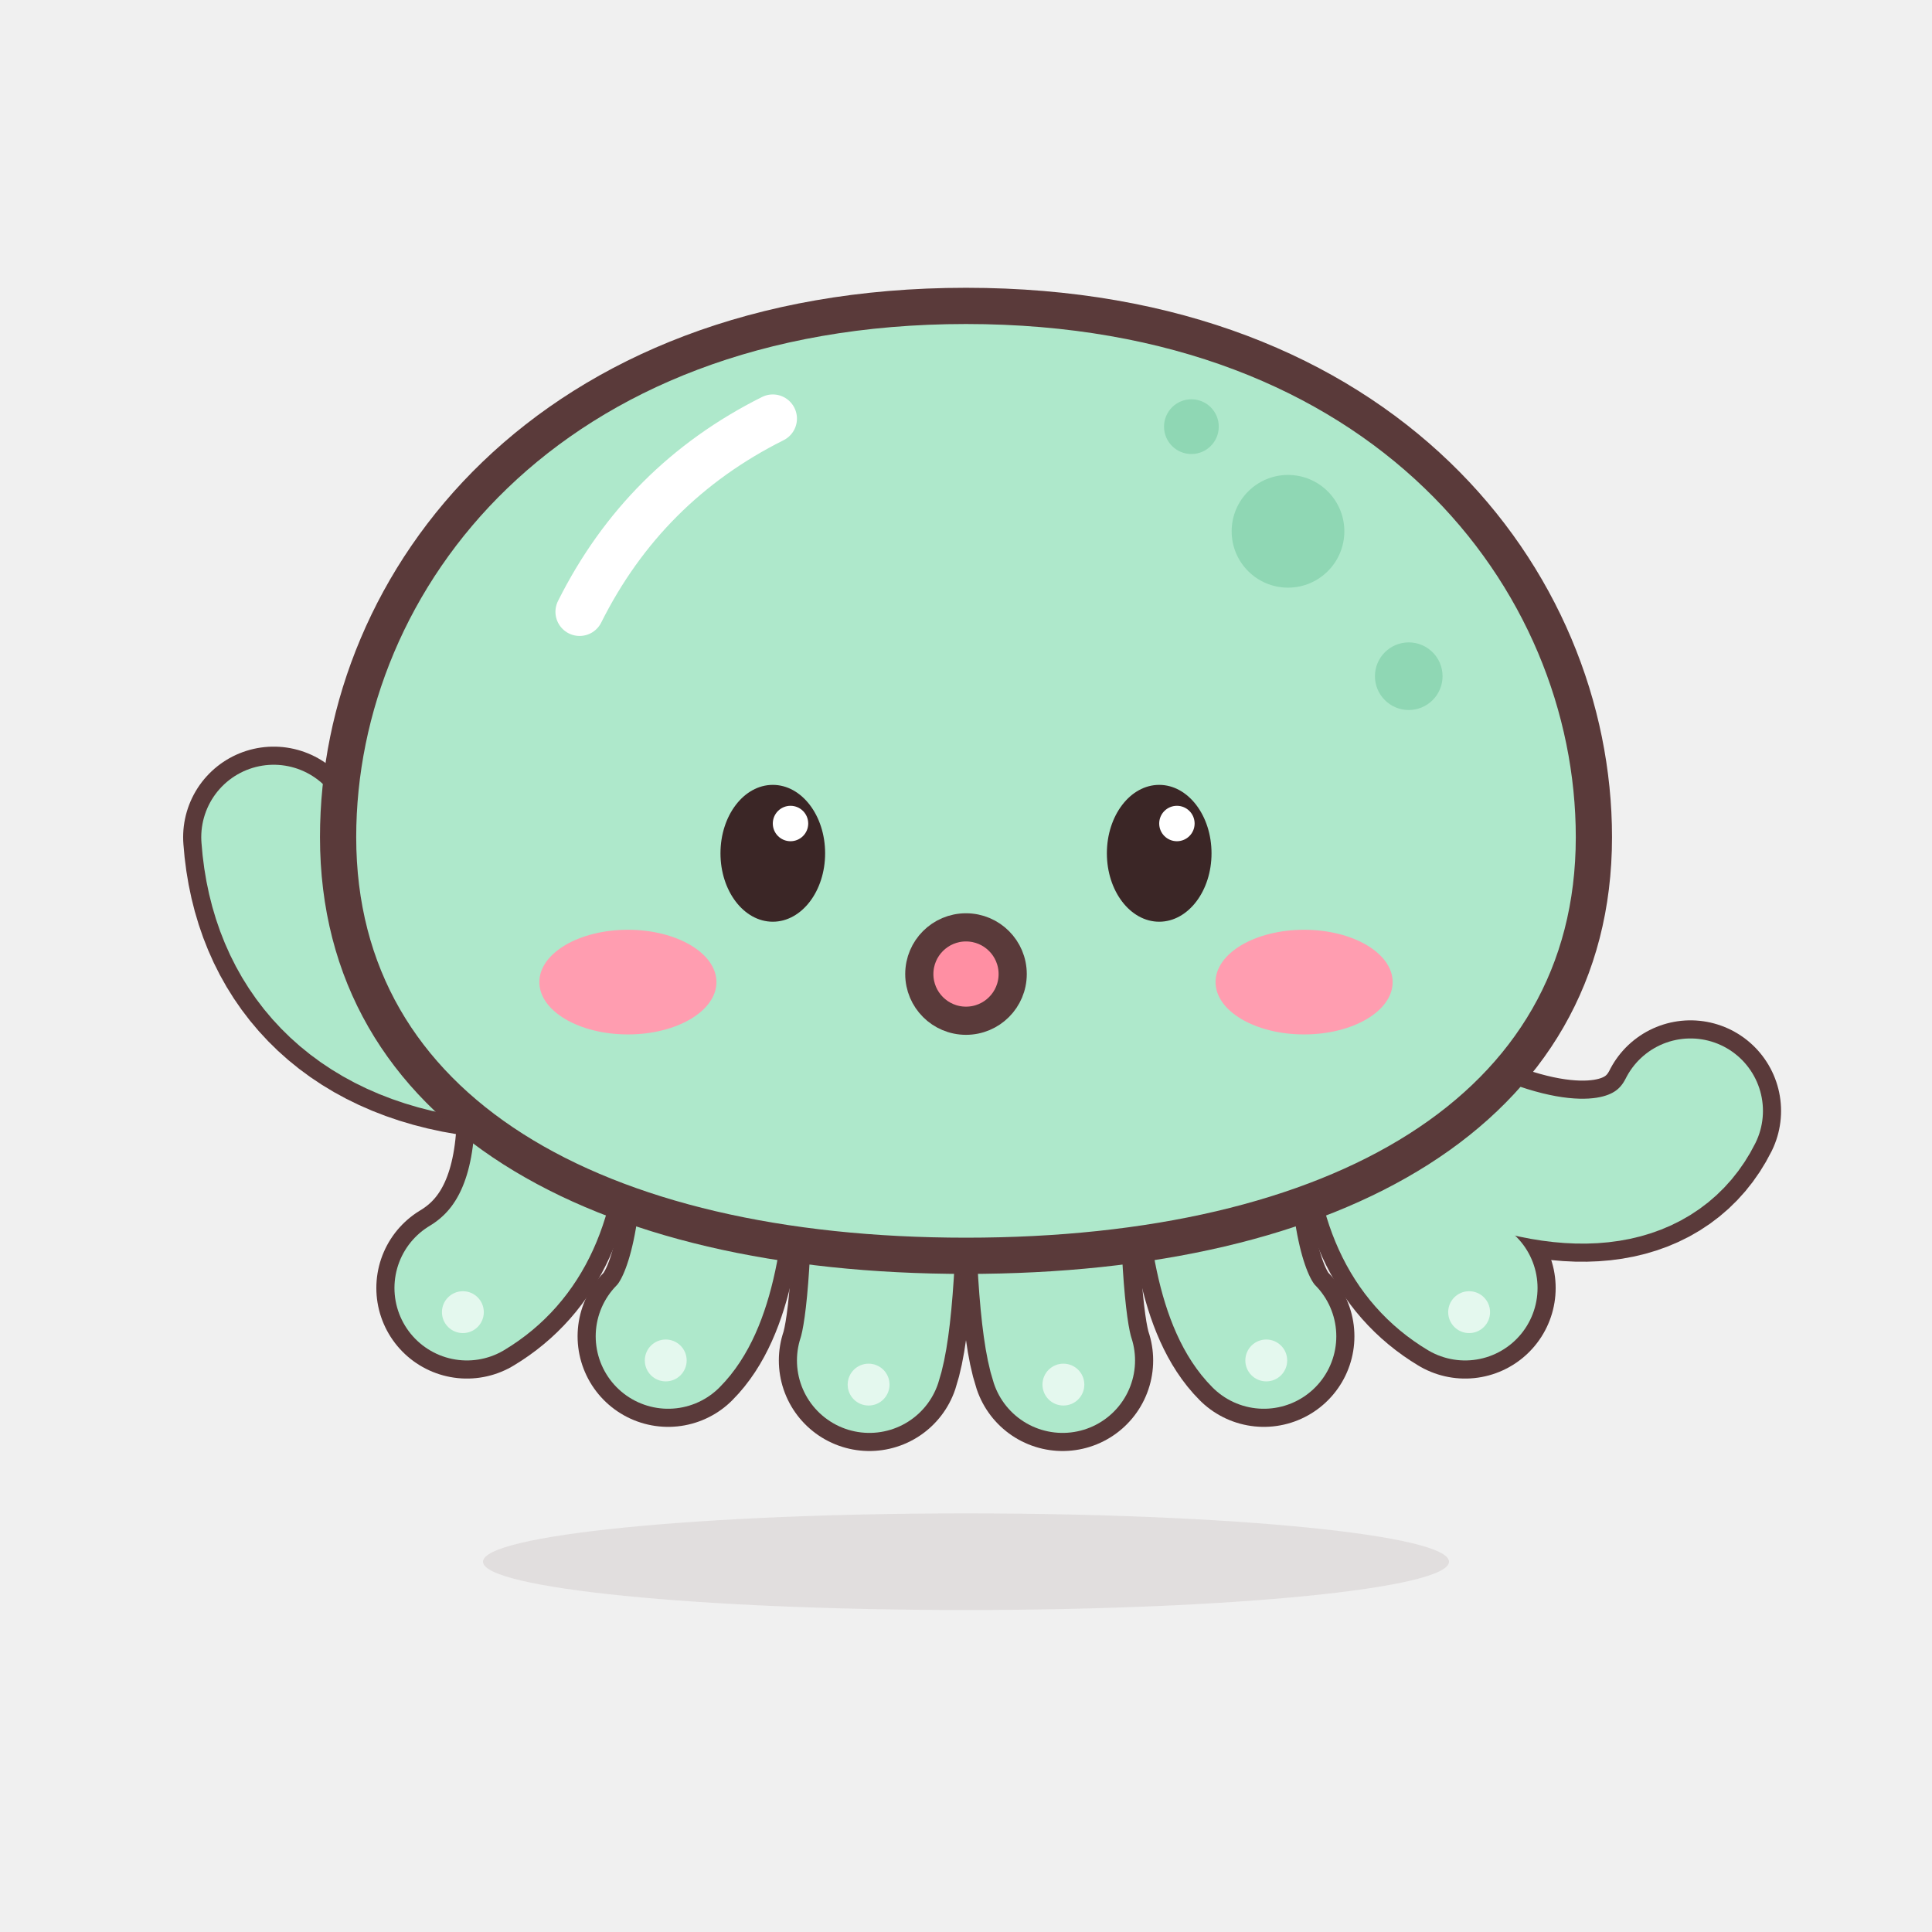
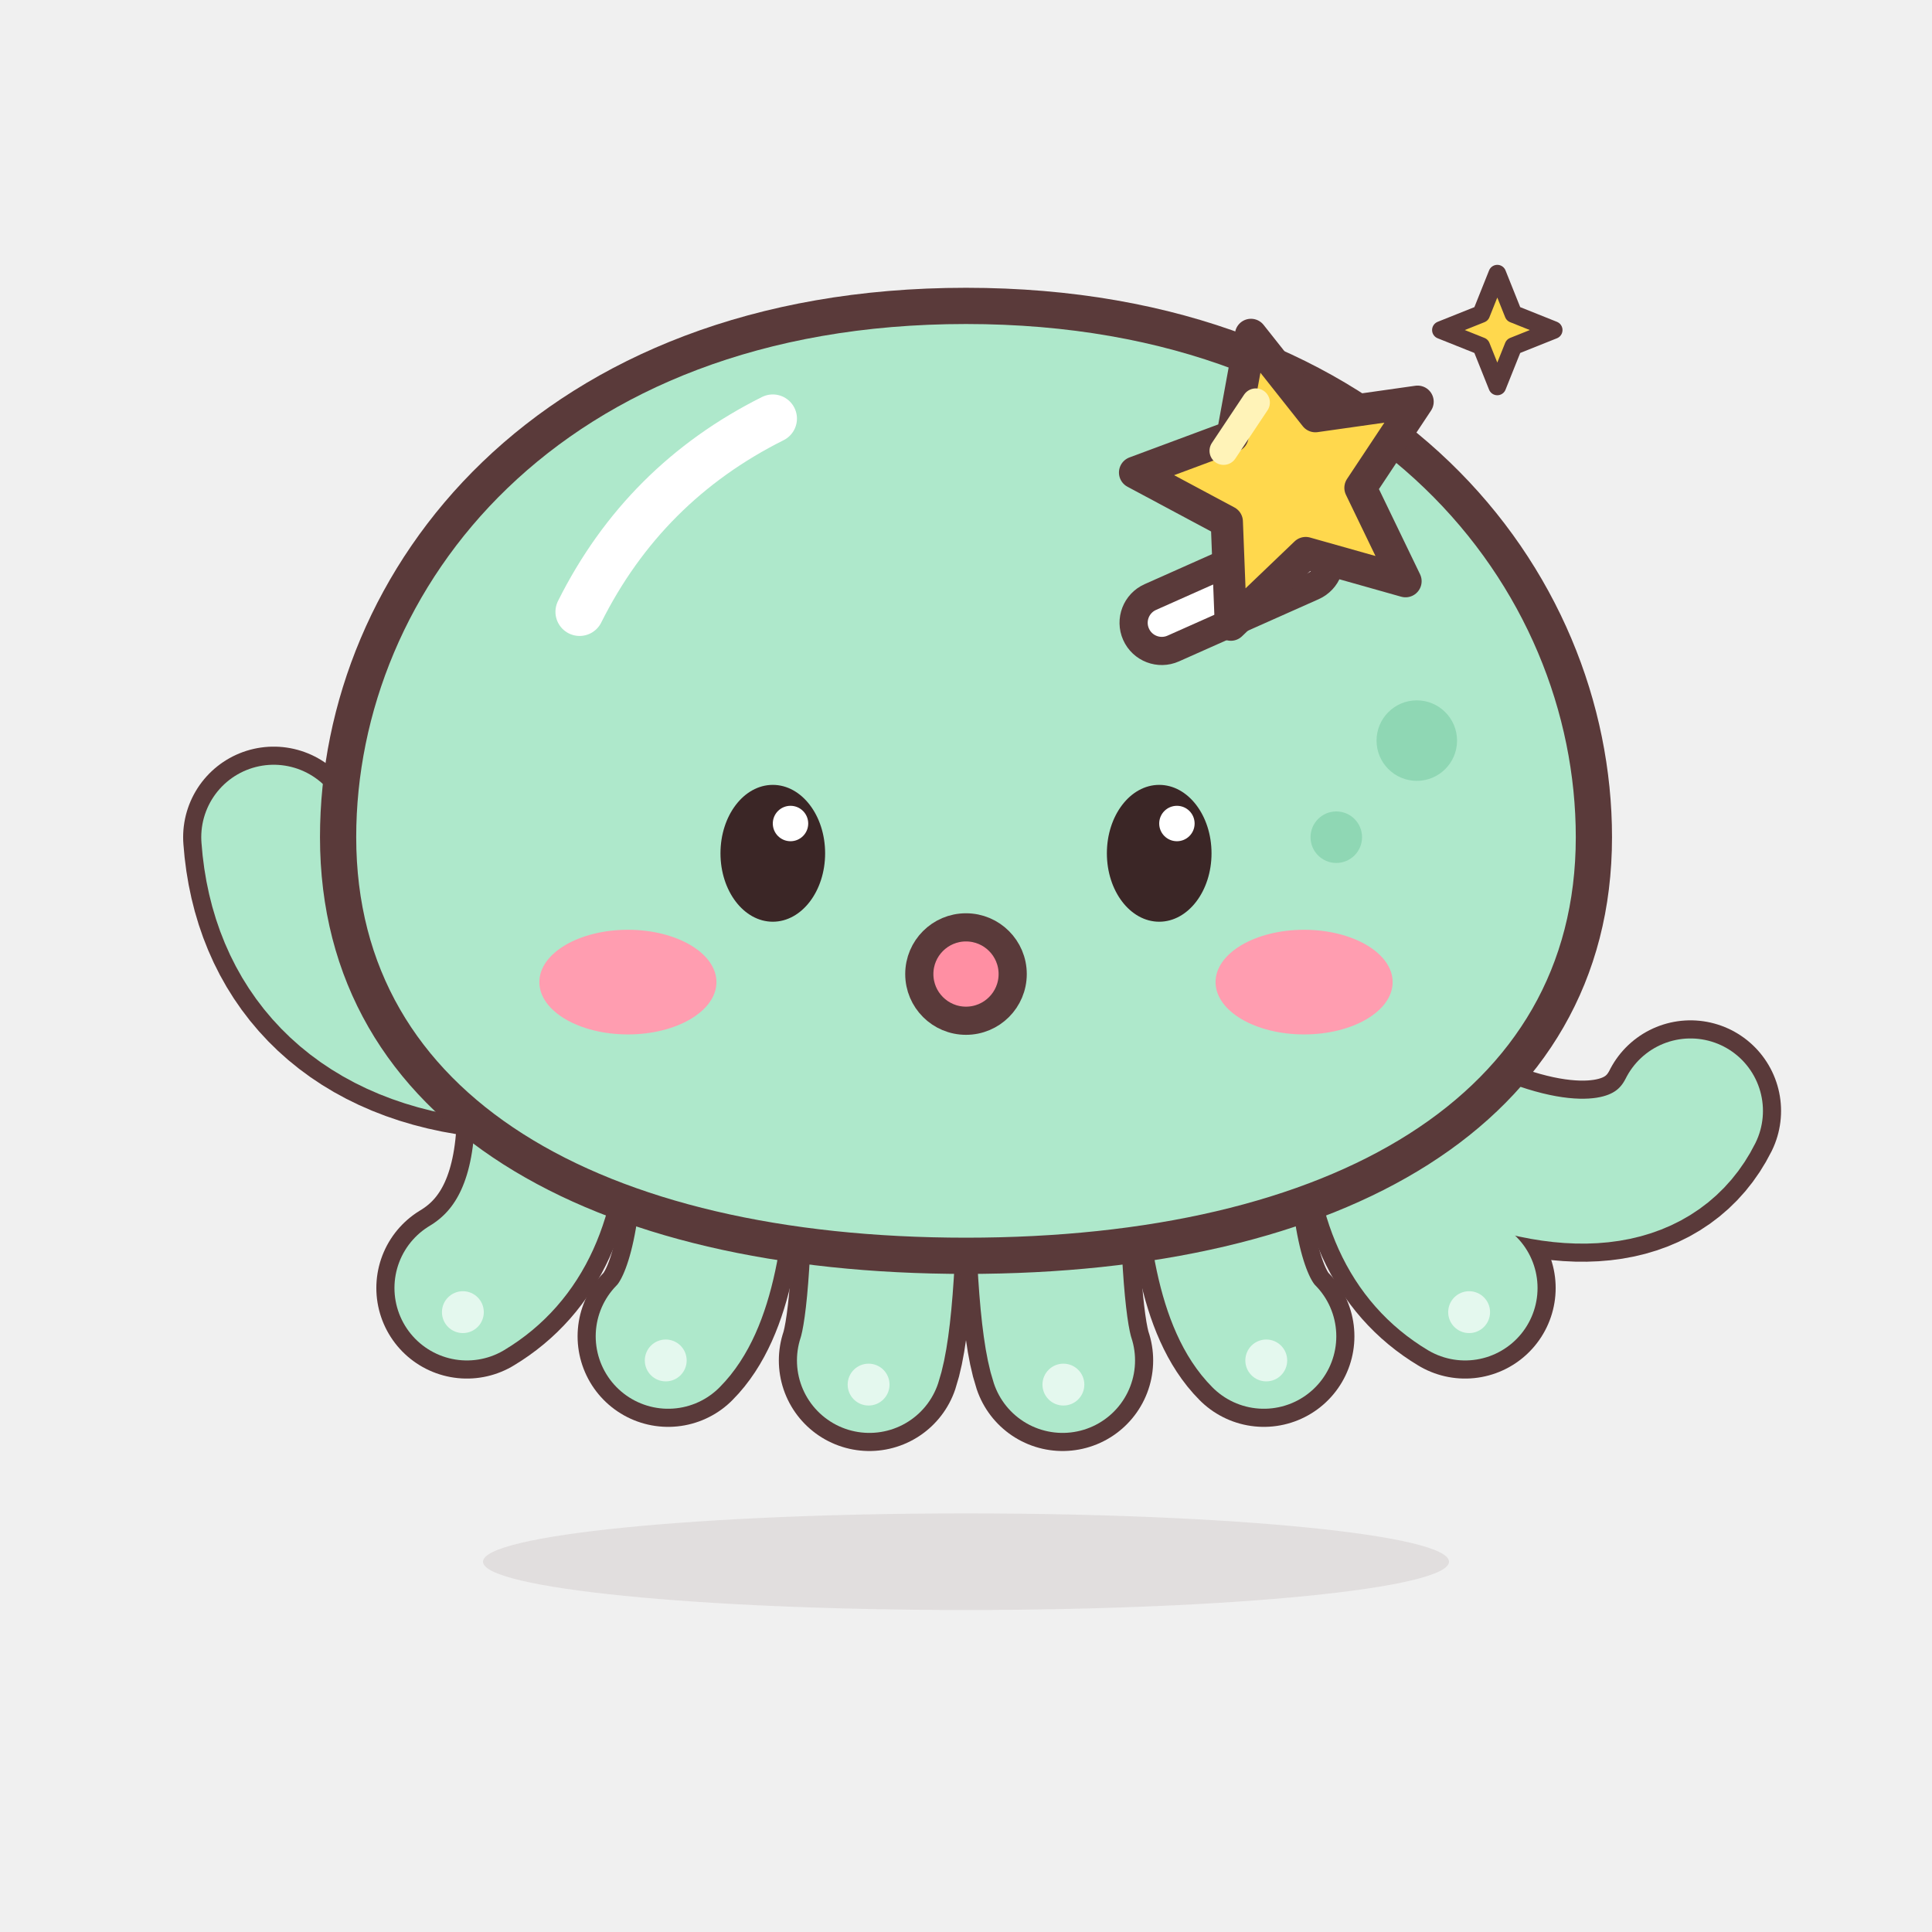
<svg xmlns="http://www.w3.org/2000/svg" viewBox="0 0 240 240" width="240" height="240">
  <ellipse cx="120" cy="194" rx="60" ry="6" fill="#5A3A3A" opacity="0.10" />
  <g fill="none" stroke-linecap="round" stroke-linejoin="round">
    <g stroke="#5A3A3A" stroke-width="22.5">
      <path d="M68 138 Q 68 154, 58 160" />
      <path d="M89 138 Q 89 160, 83 166" />
      <path d="M110 138 Q 110 163, 108 169" />
      <path d="M130 138 Q 130 163, 132 169" />
      <path d="M151 138 Q 151 160, 157 166" />
      <path d="M172 138 Q 172 154, 182 160" />
      <path d="M60 130 C 44 128, 35 118, 34 104" />
      <path d="M182 142 C 196 148, 206 146, 210 138" />
    </g>
    <g stroke="#AEE8CB" stroke-width="18">
      <path d="M68 138 Q 68 154, 58 160" />
      <path d="M89 138 Q 89 160, 83 166" />
      <path d="M110 138 Q 110 163, 108 169" />
      <path d="M130 138 Q 130 163, 132 169" />
      <path d="M151 138 Q 151 160, 157 166" />
      <path d="M172 138 Q 172 154, 182 160" />
      <path d="M60 130 C 44 128, 35 118, 34 104" />
      <path d="M182 142 C 196 148, 206 146, 210 138" />
    </g>
  </g>
  <g fill="#E4F8EE">
    <circle cx="57.5" cy="163" r="2.6" />
    <circle cx="82.7" cy="169" r="2.6" />
    <circle cx="107.9" cy="172" r="2.6" />
    <circle cx="132.1" cy="172" r="2.6" />
    <circle cx="157.3" cy="169" r="2.6" />
    <circle cx="182.5" cy="163" r="2.6" />
  </g>
  <path d="M120 38 C 172 38, 198 72, 198 104 C 198 138, 166 156, 120 156 C 74 156, 42 138, 42 104 C 42 72, 68 38, 120 38 Z" fill="#AEE8CB" stroke="#5A3A3A" stroke-width="4.5" />
  <g fill="#8FD7B4">
-     <circle cx="160" cy="66" r="7" />
-     <circle cx="175" cy="84" r="4.2" />
-     <circle cx="148" cy="53" r="3.4" />
+     <circle cx="176" cy="92" r="5" />
+     <circle cx="166" cy="104" r="3.2" />
  </g>
+   <rect x="140" y="70" width="26" height="7" rx="3.5" transform="rotate(-24 153 73.5)" fill="#FFFFFF" stroke="#5A3A3A" stroke-width="3.5" />
+   <polygon points="155.4,41.6 163.4,51.7 176.1,49.9 169.0,60.6 174.6,72.2 162.2,68.7 152.9,77.6 152.4,64.8 141.0,58.7 153.1,54.2" fill="#FFD84D" stroke="#5A3A3A" stroke-width="4" stroke-linejoin="round" />
+   <path d="M152 56 L 156 50" stroke="#FFF3B8" stroke-width="3.5" stroke-linecap="round" />
+   <path d="M186 34 l 2 5 5 2 -5 2 -2 5 -2 -5 -5 -2 5 -2 z" fill="#FFD84D" stroke="#5A3A3A" stroke-width="2.2" stroke-linejoin="round" />
  <path d="M72 76 Q 80 60, 96 52" fill="none" stroke="#FFFFFF" stroke-width="6" stroke-linecap="round" />
  <ellipse cx="78" cy="122" rx="11" ry="6.5" fill="#FF9DB0" />
  <ellipse cx="162" cy="122" rx="11" ry="6.5" fill="#FF9DB0" />
  <ellipse cx="96" cy="106" rx="6.5" ry="8.5" fill="#3B2626" />
  <ellipse cx="144" cy="106" rx="6.5" ry="8.5" fill="#3B2626" />
  <circle cx="98.2" cy="102.3" r="2.2" fill="#FFFFFF" />
  <circle cx="146.2" cy="102.3" r="2.2" fill="#FFFFFF" />
  <circle cx="120" cy="121" r="5.8" fill="#FF8FA3" stroke="#5A3A3A" stroke-width="3.5" />
</svg>
